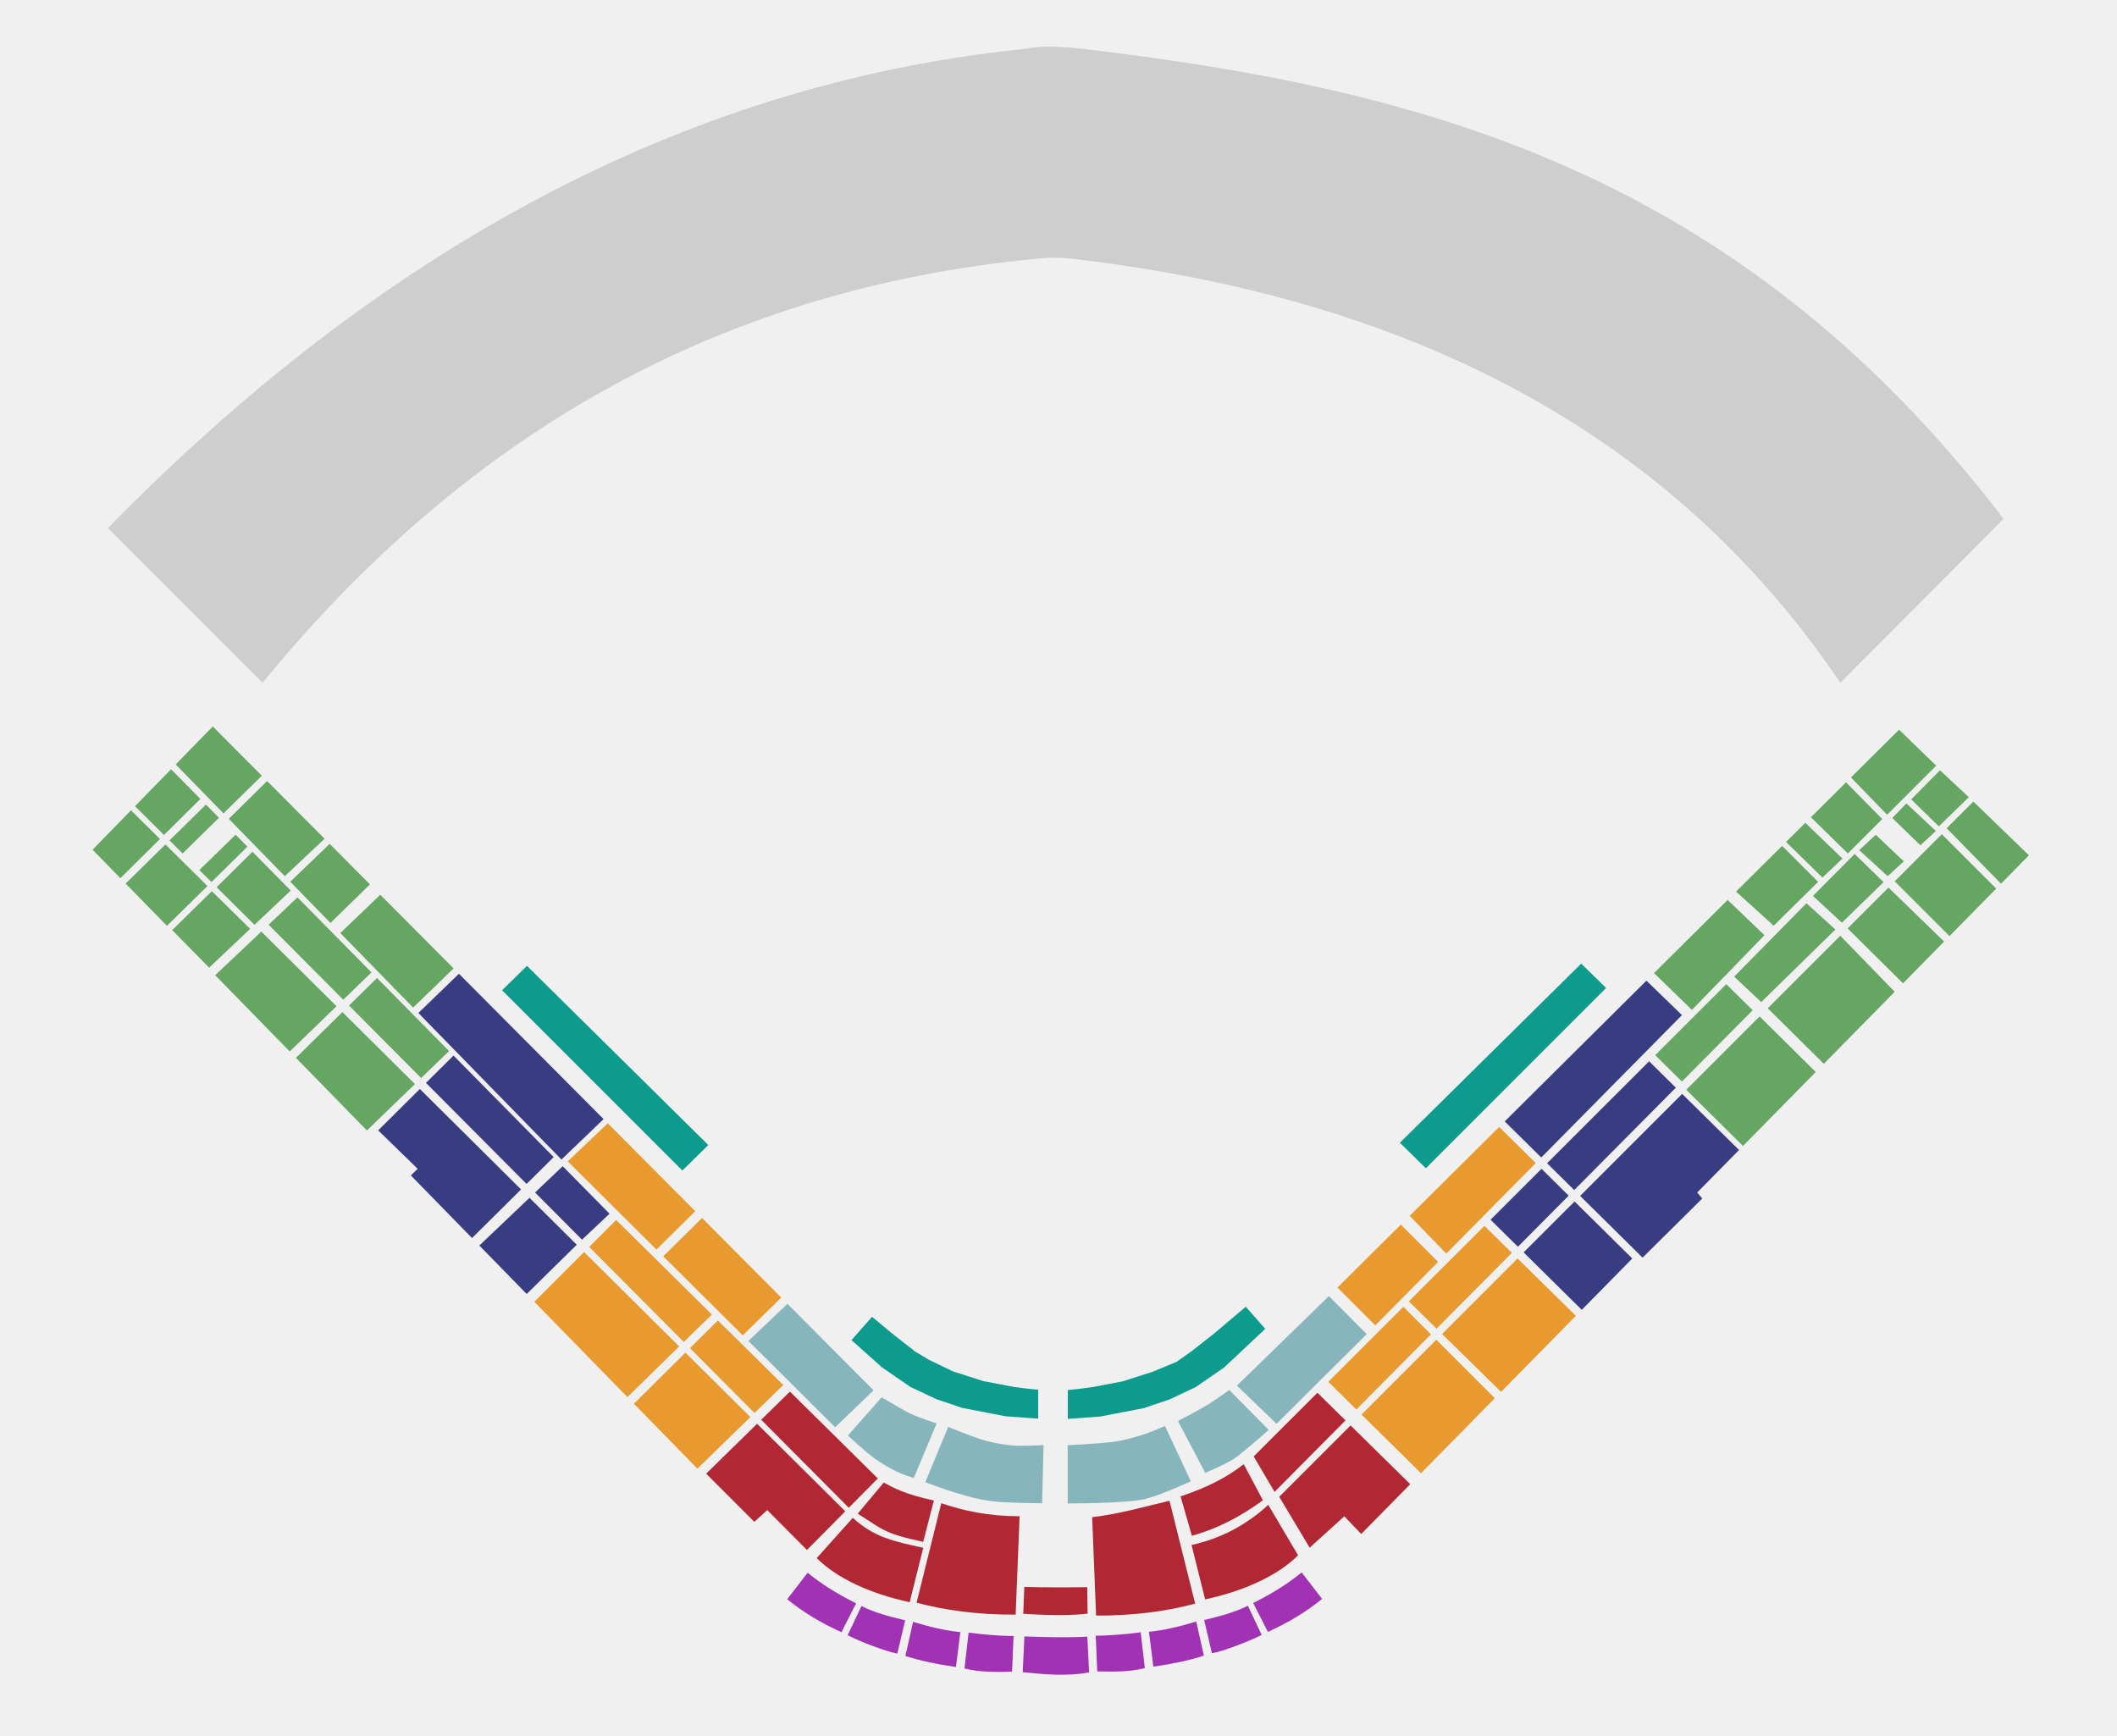
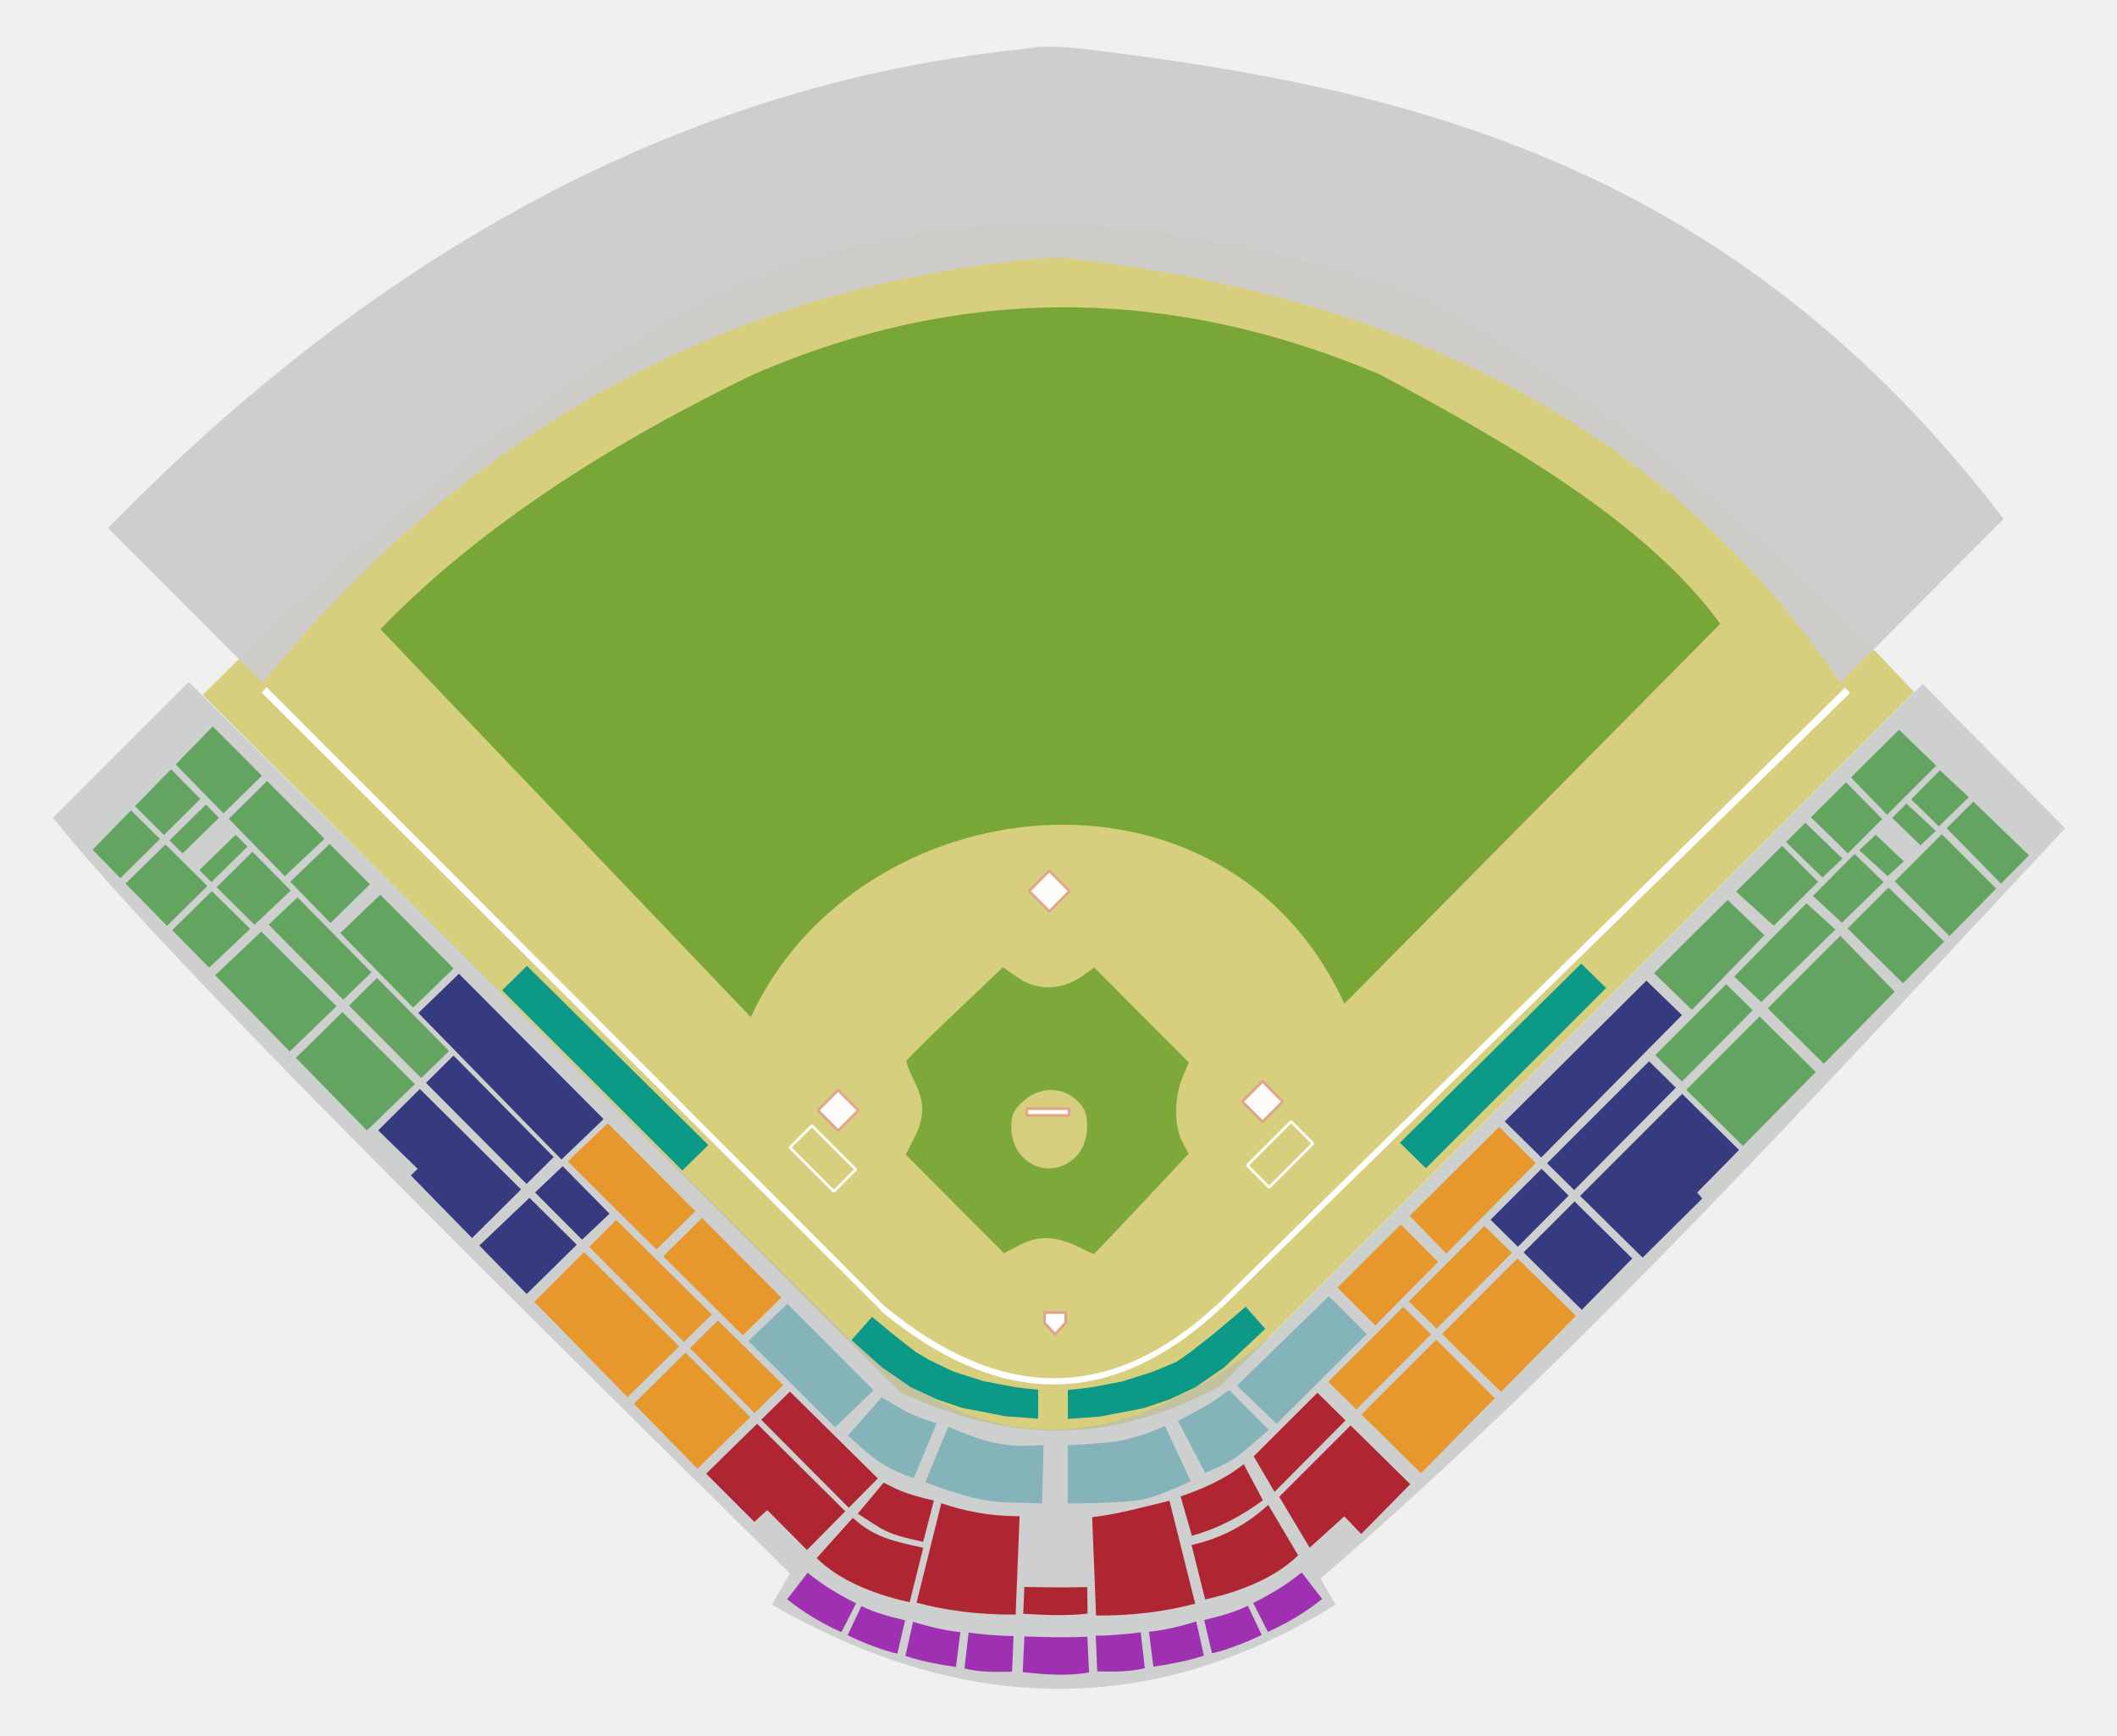
<svg xmlns="http://www.w3.org/2000/svg" width="783.047" height="642" viewBox="0 0 783.047 642" id="svg4171" version="1.1">
  <defs id="defs4173" />
-   <g id="layer2" transform="translate(0,-58)" style="display:inline;opacity:1">
+   <g id="layer9" style="display:none" />
+   <g id="layer13" style="display:inline">
+     <path style="fill:#d7cf7e;fill-opacity:1;fill-rule:evenodd;stroke:none;stroke-width:1px;stroke-linecap:butt;stroke-linejoin:miter;stroke-opacity:1" d="M 451,513 708,256 C 652.473,196.054 591.838,146.324 525,109 441.157,81.644 355.772,67.64 264,109 187.55,151.608 129.014,203.174 75,257 l 258,258 c 50.53,23.326 85.958,14.292 118,-2 z" id="tierra" />
+   </g>
+   <g id="layer12" style="display:inline">
+     <path style="display:inline;fill:#b4b8b5;fill-opacity:0.58;fill-rule:evenodd;stroke:none;stroke-width:1px;stroke-linecap:butt;stroke-linejoin:miter;stroke-opacity:1" d="M 69.823,252.26 313.775,494.797 c 56.135,51.366 106.94,38.769 155.563,0 l 241.831,-241.831 52.679,53.387 C 669.429,407.302 585.868,499.846 488.43,583.893 l 5.571,9.65 c -74,45.739 -143.948,37.03 -208.511,0 l 6.688,-11.584 C 161.069,452.837 55.019,347.157 19.618,302.464 Z" id="estructura_palco" />
+   </g>
+   <g id="layer11" style="display:inline">
+     <path style="display:inline;fill:#78a737;fill-opacity:1;fill-rule:evenodd;stroke:none;stroke-width:1px;stroke-linecap:butt;stroke-linejoin:miter;stroke-opacity:1" d="m 140.706,232.715 c 32.972,-34.049 78.511,-65.584 138.147,-94.3 78.495,-33.984 155.523,-32 231.325,0 52.277,27.702 100.219,56.704 126.117,92.32 L 497.274,371.243 c -44.43,-96.501 -179.747,-81.099 -219.569,4.949 z" id="grama" />
+   </g>
+   <g id="elementos_diamante" style="display:inline">
+     <rect style="display:inline;opacity:0.945;fill:#ffffff;fill-opacity:1;fill-rule:nonzero;stroke:#dfa48c;stroke-width:1;stroke-linecap:butt;stroke-linejoin:bevel;stroke-miterlimit:4;stroke-dasharray:none;stroke-opacity:1" id="segunda_base" width="10.607" height="10.607" x="-512.814" y="-46.686" rx="0" ry="0" transform="matrix(-0.7071068,-0.7071068,-0.7071068,0.7071068,0,0)" />
+     <rect style="display:inline;opacity:0.945;fill:#ffffff;fill-opacity:1;fill-rule:nonzero;stroke:#dfa48c;stroke-width:1;stroke-linecap:butt;stroke-linejoin:bevel;stroke-miterlimit:4;stroke-dasharray:none;stroke-opacity:1" id="tercera_base" width="10.607" height="10.607" x="-514.921" y="65.891" rx="0" ry="0" transform="matrix(-0.7071068,-0.7071068,-0.7071068,0.7071068,0,0)" />
+     <rect style="display:inline;opacity:0.945;fill:#ffffff;fill-opacity:1;fill-rule:nonzero;stroke:#dfa48c;stroke-width:1;stroke-linecap:butt;stroke-linejoin:bevel;stroke-miterlimit:4;stroke-dasharray:none;stroke-opacity:1" id="primera_base" width="10.607" height="10.607" x="-623.62" y="-47.408" rx="0" ry="0" transform="matrix(-0.7071068,-0.7071068,-0.7071068,0.7071068,0,0)" />
+     <path style="display:inline;opacity:0.945;fill:#78a737;fill-opacity:1;fill-rule:nonzero;stroke:none;stroke-width:1;stroke-linecap:butt;stroke-linejoin:bevel;stroke-miterlimit:4;stroke-dasharray:none;stroke-opacity:1" d="m 370.961,357.779 -17.574,16.711 c -9.665,9.191 -17.791,17.192 -18.056,17.781 -0.265,0.589 0.965,3.905 2.732,7.37 4.04,7.919 4.061,13.466 0.079,21.276 l -3.133,6.149 18.188,18.237 18.188,18.235 6.089,-3.174 c 6.707,-3.496 13.418,-3.18 21.851,1.027 2.681,1.338 5.039,2.431 5.24,2.431 0.201,0 8.172,-8.345 17.714,-18.547 l 17.352,-18.549 -2.335,-4.478 c -3.014,-5.78 -2.997,-16.309 0.038,-23.575 l 2.393,-5.726 -17.499,-17.55 -17.499,-17.548 -4.55,3.24 c -7.266,5.174 -16.406,5.441 -23.377,0.681 l -5.841,-3.991 z m 17.691,45.379 c 4.306,-0.037 8.488,1.962 11.506,5.893 3.189,4.153 2.4,13.558 -1.511,18.003 -9.121,10.365 -24.587,3.905 -24.587,-10.27 0,-4.513 1.037,-6.633 4.802,-9.801 3.015,-2.537 6.44,-3.796 9.79,-3.825 z" id="grama_diamante" />
+     <rect style="display:inline;opacity:0.945;fill:#ffffff;fill-opacity:1;fill-rule:nonzero;stroke:#dfa48c;stroke-width:1;stroke-linecap:butt;stroke-linejoin:bevel;stroke-miterlimit:4;stroke-dasharray:none;stroke-opacity:1" id="base_pitcher" width="15.714" height="2.5" x="379.754" y="410.048" />
+     <path style="display:inline;fill:#ffffff;fill-opacity:1;fill-rule:evenodd;stroke:#dfa48c;stroke-width:1px;stroke-linecap:butt;stroke-linejoin:miter;stroke-opacity:1" d="m 386.325,485.476 7.857,0 0,3.75 -3.929,4.286 -3.929,-4.286 z" id="home" />
+   </g>
+   <g id="llineas_cal" style="display:inline">
+     <path style="display:inline;fill:#ffffff;fill-opacity:1;fill-rule:evenodd;stroke:none;stroke-width:1px;stroke-linecap:butt;stroke-linejoin:miter;stroke-opacity:1" d="m 449.878,482.901 1.725,1.107 232.716,-227.714 -1.887,-1.936 -232.555,228.543" id="linea_cal_derecha" />
+     <path style="display:inline;fill:#ffffff;fill-opacity:1;fill-rule:evenodd;stroke:none;stroke-width:1px;stroke-linecap:butt;stroke-linejoin:miter;stroke-opacity:1" d="m 327.71,483.678 -1.699,1.112 -229.222,-228.635 1.858,-1.944 229.062,229.467" id="linea_cal_derecha-2" />
+     <rect style="opacity:0.945;fill:none;fill-opacity:1;fill-rule:nonzero;stroke:#ffffff;stroke-width:1;stroke-linecap:butt;stroke-linejoin:bevel;stroke-miterlimit:4;stroke-dasharray:none;stroke-opacity:1" id="box_izquierdo" width="22.936" height="11.468" x="506.753" y="82.036" transform="matrix(0.7071068,0.7071068,-0.7071068,0.7071068,0,0)" />
+     <rect style="opacity:0.945;fill:none;fill-opacity:1;fill-rule:nonzero;stroke:#ffffff;stroke-width:1;stroke-linecap:butt;stroke-linejoin:bevel;stroke-miterlimit:4;stroke-dasharray:none;stroke-opacity:1" id="box_derecho" width="22.936" height="11.468" x="-44.348" y="-642.484" transform="matrix(-0.7071068,0.7071068,-0.7071068,-0.7071068,0,0)" />
+     <path style="fill:#ffffff;fill-opacity:1;fill-rule:evenodd;stroke:none;stroke-width:1px;stroke-linecap:butt;stroke-linejoin:miter;stroke-opacity:1" d="m 325.799,484.846 1.591,-1.591 c 41.691,34.403 82.524,36.412 122.329,-0.354 l 1.591,1.237 c -42.086,39.082 -83.896,35.114 -125.511,0.707 z" id="path5810" />
+   </g>
+   <g id="zonas" transform="translate(0,-58)" style="display:inline;opacity:1">
    <path style="opacity:0.945;fill:#5da35a;fill-opacity:1;fill-rule:nonzero;stroke:none;stroke-width:0;stroke-linecap:butt;stroke-linejoin:bevel;stroke-miterlimit:4;stroke-dasharray:none;stroke-opacity:1" d="m 720.047,364.348 20.105,20.505 10.322,-10.491 -20.558,-19.879 z" id="zc31" />
    <path style="opacity:0.945;fill:#5da35a;fill-opacity:1;fill-rule:nonzero;stroke:none;stroke-width:0;stroke-linecap:butt;stroke-linejoin:bevel;stroke-miterlimit:4;stroke-dasharray:none;stroke-opacity:1" d="m 700.825,383.979 20.257,20.257 17.284,-17.567 -20.117,-20.113 z" id="zc30" />
    <path style="opacity:0.945;fill:#5da35a;fill-opacity:1;fill-rule:nonzero;stroke:none;stroke-width:0;stroke-linecap:butt;stroke-linejoin:bevel;stroke-miterlimit:4;stroke-dasharray:none;stroke-opacity:1" d="M 683.401,401.402 703.899,421.7 719.097,406.253 698.522,386.282 Z" id="zc29" />
    <path style="opacity:0.945;fill:#5da35a;fill-opacity:1;fill-rule:nonzero;stroke:none;stroke-width:0;stroke-linecap:butt;stroke-linejoin:bevel;stroke-miterlimit:4;stroke-dasharray:none;stroke-opacity:1" d="m 653.86,430.941 20.741,20.537 26.219,-26.649 -20.123,-20.724 z" id="zc28" />
    <path style="opacity:0.945;fill:#5da35a;fill-opacity:1;fill-rule:nonzero;stroke:none;stroke-width:0;stroke-linecap:butt;stroke-linejoin:bevel;stroke-miterlimit:4;stroke-dasharray:none;stroke-opacity:1" d="m 623.718,461.081 20.989,20.781 26.914,-27.355 -20.765,-20.562 z" id="zc27" />
    <path style="opacity:0.945;fill:#5da35a;fill-opacity:1;fill-rule:nonzero;stroke:none;stroke-width:0;stroke-linecap:butt;stroke-linejoin:bevel;stroke-miterlimit:4;stroke-dasharray:none;stroke-opacity:1" d="m 684.638,345.565 13.379,13.776 18.156,-18.147 -13.75,-13.296 z" id="zc20" />
    <path style="opacity:0.945;fill:#5da35a;fill-opacity:1;fill-rule:nonzero;stroke:none;stroke-width:0;stroke-linecap:butt;stroke-linejoin:bevel;stroke-miterlimit:4;stroke-dasharray:none;stroke-opacity:1" d="m 717.57,342.907 -10.649,10.761 10.222,9.979 11.088,-10.794 z" id="zc26" />
    <path style="opacity:0.945;fill:#5da35a;fill-opacity:1;fill-rule:nonzero;stroke:none;stroke-width:0;stroke-linecap:butt;stroke-linejoin:bevel;stroke-miterlimit:4;stroke-dasharray:none;stroke-opacity:1" d="m 699.92,360.543 10.414,10.114 5.708,-5.307 -10.893,-10.179 z" id="zc25" />
    <path style="opacity:0.945;fill:#5da35a;fill-opacity:1;fill-rule:nonzero;stroke:none;stroke-width:0;stroke-linecap:butt;stroke-linejoin:bevel;stroke-miterlimit:4;stroke-dasharray:none;stroke-opacity:1" d="m 698.217,382.073 -10.514,-9.613 6.108,-5.708 10.379,9.835 z" id="zc24" />
    <path style="opacity:0.945;fill:#5da35a;fill-opacity:1;fill-rule:nonzero;stroke:none;stroke-width:0;stroke-linecap:butt;stroke-linejoin:bevel;stroke-miterlimit:4;stroke-dasharray:none;stroke-opacity:1" d="m 669.821,360.284 13.676,13.377 12.717,-12.717 -13.383,-13.584 z" id="zc19" />
    <path style="opacity:0.945;fill:#5da35a;fill-opacity:1;fill-rule:nonzero;stroke:none;stroke-width:0;stroke-linecap:butt;stroke-linejoin:bevel;stroke-miterlimit:4;stroke-dasharray:none;stroke-opacity:1" d="m 660.627,369.417 13.458,13.157 7.41,-7.01 -13.734,-13.234 z" id="zc18" />
    <path style="opacity:0.945;fill:#5da35a;fill-opacity:1;fill-rule:nonzero;stroke:none;stroke-width:0;stroke-linecap:butt;stroke-linejoin:bevel;stroke-miterlimit:4;stroke-dasharray:none;stroke-opacity:1" d="m 681.295,399.296 -10.714,-9.914 15.421,-15.521 10.714,10.414 z" id="zc23" />
    <path style="opacity:0.945;fill:#5da35a;fill-opacity:1;fill-rule:nonzero;stroke:none;stroke-width:0;stroke-linecap:butt;stroke-linejoin:bevel;stroke-miterlimit:4;stroke-dasharray:none;stroke-opacity:1" d="m 642.141,387.78 13.92,12.617 16.422,-16.222 -13.312,-13.312 z" id="zc17" />
    <path style="opacity:0.945;fill:#5da35a;fill-opacity:1;fill-rule:nonzero;stroke:none;stroke-width:0;stroke-linecap:butt;stroke-linejoin:bevel;stroke-miterlimit:4;stroke-dasharray:none;stroke-opacity:1" d="m 651.455,428.637 -10.013,-9.413 26.736,-27.137 10.714,9.713 z" id="zc22" />
    <path style="opacity:0.945;fill:#5da35a;fill-opacity:1;fill-rule:nonzero;stroke:none;stroke-width:0;stroke-linecap:butt;stroke-linejoin:bevel;stroke-miterlimit:4;stroke-dasharray:none;stroke-opacity:1" d="m 652.656,403.903 -13.629,-13.03 -27.228,27.048 14.021,13.62 z" id="zc16" />
    <path style="opacity:0.945;fill:#2c337a;fill-opacity:1;fill-rule:nonzero;stroke:none;stroke-width:0;stroke-linecap:butt;stroke-linejoin:bevel;stroke-miterlimit:4;stroke-dasharray:none;stroke-opacity:1" d="m 584.461,500.335 37.739,-37.736 21.044,20.75 -15.539,15.793 0.054,-0.055 1.886,2.211 -22.079,21.869 z" id="zb10" />
    <path style="opacity:0.945;fill:#2c337a;fill-opacity:1;fill-rule:nonzero;stroke:none;stroke-width:0;stroke-linecap:butt;stroke-linejoin:bevel;stroke-miterlimit:4;stroke-dasharray:none;stroke-opacity:1" d="m 609.975,450.544 9.895,9.757 -37.598,37.87 -10.035,-9.917 z" id="zb8" />
    <path style="opacity:0.945;fill:#2c337a;fill-opacity:1;fill-rule:nonzero;stroke:none;stroke-width:0;stroke-linecap:butt;stroke-linejoin:bevel;stroke-miterlimit:4;stroke-dasharray:none;stroke-opacity:1" d="m 556.576,472.778 13.511,13.352 52.045,-52.666 -13.146,-12.747 z" id="zb6" />
    <path style="opacity:0.945;fill:#2c337a;fill-opacity:1;fill-rule:nonzero;stroke:none;stroke-width:0;stroke-linecap:butt;stroke-linejoin:bevel;stroke-miterlimit:4;stroke-dasharray:none;stroke-opacity:1" d="m 563.564,521.23 21.509,21.242 18.679,-18.985 -21.344,-21.099 z" id="zb9" />
    <path style="opacity:0.945;fill:#2c337a;fill-opacity:1;fill-rule:nonzero;stroke:none;stroke-width:0;stroke-linecap:butt;stroke-linejoin:bevel;stroke-miterlimit:4;stroke-dasharray:none;stroke-opacity:1" d="m 551.33,509.147 10.122,9.996 18.776,-18.912 -10.041,-9.926 z" id="zb7" />
-     <path style="fill:#e99523;fill-opacity:1;fill-rule:evenodd;stroke:none;stroke-width:1px;stroke-linecap:butt;stroke-linejoin:miter;stroke-opacity:1;opacity:0.945" d="m 521.415,507.705 13.544,13.971 33.09,-33.485 -13.528,-13.373 z" id="za8" />
-     <path style="fill:#e99523;fill-opacity:1;fill-rule:evenodd;stroke:none;stroke-width:1px;stroke-linecap:butt;stroke-linejoin:miter;stroke-opacity:1;opacity:0.945" d="m 549.059,511.416 10.152,9.983 -27.83,28.032 -10.277,-10.08 z" id="za10" />
-     <path style="fill:#e99523;fill-opacity:1;fill-rule:evenodd;stroke:none;stroke-width:1px;stroke-linecap:butt;stroke-linejoin:miter;stroke-opacity:1;opacity:0.945" d="m 531.935,524.736 -23.228,23.506 -14.002,-14.003 23.444,-23.288 z" id="za7" />
-     <path style="fill:#e99523;fill-opacity:1;fill-rule:evenodd;stroke:none;stroke-width:1px;stroke-linecap:butt;stroke-linejoin:miter;stroke-opacity:1;opacity:0.945" d="m 533.39,551.402 21.831,21.411 27.672,-28.125 -21.572,-21.214 z" id="za12" />
-     <path style="fill:#e99523;fill-opacity:1;fill-rule:evenodd;stroke:none;stroke-width:1px;stroke-linecap:butt;stroke-linejoin:miter;stroke-opacity:1;opacity:0.945" d="m 491.331,569.103 10.367,10.226 27.586,-27.786 -10.186,-10.187 z" id="za9" />
+     <path style="opacity:0.945;fill:#e99523;fill-opacity:1;fill-rule:evenodd;stroke:none;stroke-width:1px;stroke-linecap:butt;stroke-linejoin:miter;stroke-opacity:1" d="m 521.415,507.705 13.544,13.971 33.09,-33.485 -13.528,-13.373 z" id="za8" />
+     <path style="opacity:0.945;fill:#e99523;fill-opacity:1;fill-rule:evenodd;stroke:none;stroke-width:1px;stroke-linecap:butt;stroke-linejoin:miter;stroke-opacity:1" d="m 549.059,511.416 10.152,9.983 -27.83,28.032 -10.277,-10.08 z" id="za10" />
+     <path style="opacity:0.945;fill:#e99523;fill-opacity:1;fill-rule:evenodd;stroke:none;stroke-width:1px;stroke-linecap:butt;stroke-linejoin:miter;stroke-opacity:1" d="m 531.935,524.736 -23.228,23.506 -14.002,-14.003 23.444,-23.288 z" id="za7" />
+     <path style="opacity:0.945;fill:#e99523;fill-opacity:1;fill-rule:evenodd;stroke:none;stroke-width:1px;stroke-linecap:butt;stroke-linejoin:miter;stroke-opacity:1" d="m 533.39,551.402 21.831,21.411 27.672,-28.125 -21.572,-21.214 z" id="za12" />
+     <path style="opacity:0.945;fill:#e99523;fill-opacity:1;fill-rule:evenodd;stroke:none;stroke-width:1px;stroke-linecap:butt;stroke-linejoin:miter;stroke-opacity:1" d="m 491.331,569.103 10.367,10.226 27.586,-27.786 -10.186,-10.187 z" id="za9" />
    <path style="opacity:0.945;fill:#81b2b9;fill-opacity:1;fill-rule:nonzero;stroke:none;stroke-width:0;stroke-linecap:butt;stroke-linejoin:bevel;stroke-miterlimit:4;stroke-dasharray:none;stroke-opacity:1" d="m 472.172,584.628 33.368,-33.181 -14.01,-14.055 -34.016,33.115 z" id="ci6" />
-     <path style="fill:#e99523;fill-opacity:1;fill-rule:evenodd;stroke:none;stroke-width:1px;stroke-linecap:butt;stroke-linejoin:miter;stroke-opacity:1;opacity:0.945" d="m 531.266,553.525 21.639,21.641 -27.299,27.746 -22.014,-21.715 z" id="za11" />
+     <path style="opacity:0.945;fill:#e99523;fill-opacity:1;fill-rule:evenodd;stroke:none;stroke-width:1px;stroke-linecap:butt;stroke-linejoin:miter;stroke-opacity:1" d="m 531.266,553.525 21.639,21.641 -27.299,27.746 -22.014,-21.715 z" id="za11" />
    <path style="opacity:0.945;fill:#5da35a;fill-opacity:1;fill-rule:nonzero;stroke:none;stroke-width:0;stroke-linecap:butt;stroke-linejoin:bevel;stroke-miterlimit:4;stroke-dasharray:none;stroke-opacity:1" d="m 612.241,448.279 9.877,9.757 26.185,-26.374 -9.783,-9.642 z" id="zc21" />
    <path style="opacity:0.945;fill:#009688;fill-opacity:1;fill-rule:nonzero;stroke:none;stroke-width:0;stroke-linecap:butt;stroke-linejoin:bevel;stroke-miterlimit:4;stroke-dasharray:none;stroke-opacity:1" d="m 594.078,423.429 -66.683,66.682 -9.594,-9.435 67.065,-66.259 z" id="t4" />
    <path style="opacity:0.945;fill:#ad1d29;fill-opacity:1;fill-rule:nonzero;stroke:none;stroke-width:0;stroke-linecap:butt;stroke-linejoin:bevel;stroke-miterlimit:4;stroke-dasharray:none;stroke-opacity:1" d="m 487.294,573.138 10.391,10.234 -26.247,26.437 -7.713,-13.119 z" id="s10" />
    <path style="opacity:0.945;fill:#ad1d29;fill-opacity:1;fill-rule:nonzero;stroke:none;stroke-width:0;stroke-linecap:butt;stroke-linejoin:bevel;stroke-miterlimit:4;stroke-dasharray:none;stroke-opacity:1" d="m 521.629,606.955 -18.139,18.436 -6.252,-6.551 -12.816,11.613 -11.255,-18.832 26.398,-26.396 z" id="s11" />
    <path style="opacity:0.945;fill:#5da35a;fill-opacity:1;fill-rule:nonzero;stroke:none;stroke-width:0;stroke-linecap:butt;stroke-linejoin:bevel;stroke-miterlimit:4;stroke-dasharray:none;stroke-opacity:1" d="m 64.989,340.749 17.672,18.098 14.197,-13.917 -18.159,-18.243 z" id="zc1" />
    <path style="opacity:0.945;fill:#5da35a;fill-opacity:1;fill-rule:nonzero;stroke:none;stroke-width:0;stroke-linecap:butt;stroke-linejoin:bevel;stroke-miterlimit:4;stroke-dasharray:none;stroke-opacity:1" d="m 62.693,368.853 4.85,4.814 13.45,-13.185 -4.824,-4.89 z" id="zc6" />
-     <path style="fill:#5da35a;fill-opacity:1;fill-rule:evenodd;stroke:none;stroke-width:1px;stroke-linecap:butt;stroke-linejoin:miter;stroke-opacity:1;opacity:0.945" d="m 49.936,356.189 10.726,10.648 13.448,-13.33 -10.843,-10.991 z" id="zc5" />
+     <path style="opacity:0.945;fill:#5da35a;fill-opacity:1;fill-rule:evenodd;stroke:none;stroke-width:1px;stroke-linecap:butt;stroke-linejoin:miter;stroke-opacity:1" d="m 49.936,356.189 10.726,10.648 13.448,-13.33 -10.843,-10.991 z" id="zc5" />
    <path style="opacity:0.945;fill:#5da35a;fill-opacity:1;fill-rule:nonzero;stroke:none;stroke-width:0;stroke-linecap:butt;stroke-linejoin:bevel;stroke-miterlimit:4;stroke-dasharray:none;stroke-opacity:1" d="m 98.8,346.881 21.258,21.356 -14.723,13.83 -20.71,-21.209 z" id="zc2" />
    <path style="opacity:0.945;fill:#5da35a;fill-opacity:1;fill-rule:nonzero;stroke:none;stroke-width:0;stroke-linecap:butt;stroke-linejoin:bevel;stroke-miterlimit:4;stroke-dasharray:none;stroke-opacity:1" d="m 48.452,357.71 10.712,10.612 -14.629,14.501 -10.295,-10.535 z" id="zc11" />
    <path style="opacity:0.945;fill:#5da35a;fill-opacity:1;fill-rule:nonzero;stroke:none;stroke-width:0;stroke-linecap:butt;stroke-linejoin:bevel;stroke-miterlimit:4;stroke-dasharray:none;stroke-opacity:1" d="m 46.478,384.81 15.283,15.639 14.963,-14.732 -15.532,-15.387 z" id="zc12" />
    <path style="opacity:0.945;fill:#5da35a;fill-opacity:1;fill-rule:nonzero;stroke:none;stroke-width:0;stroke-linecap:butt;stroke-linejoin:bevel;stroke-miterlimit:4;stroke-dasharray:none;stroke-opacity:1" d="m 80.128,386.16 13.257,-13.116 14.154,14.346 -13.411,12.667 z" id="zc8" />
    <path style="opacity:0.945;fill:#5da35a;fill-opacity:1;fill-rule:nonzero;stroke:none;stroke-width:0;stroke-linecap:butt;stroke-linejoin:bevel;stroke-miterlimit:4;stroke-dasharray:none;stroke-opacity:1" d="m 91.518,371.151 -13.309,13.104 -4.477,-4.444 13.429,-13.076 z" id="zc7" />
    <path style="opacity:0.945;fill:#5da35a;fill-opacity:1;fill-rule:nonzero;stroke:none;stroke-width:0;stroke-linecap:butt;stroke-linejoin:bevel;stroke-miterlimit:4;stroke-dasharray:none;stroke-opacity:1" d="m 78.36,387.624 -14.671,14.403 13.677,13.889 15.164,-14.362 z" id="zc13" />
    <path style="opacity:0.945;fill:#5da35a;fill-opacity:1;fill-rule:nonzero;stroke:none;stroke-width:0;stroke-linecap:butt;stroke-linejoin:bevel;stroke-miterlimit:4;stroke-dasharray:none;stroke-opacity:1" d="m 122.247,399.387 14.595,-14.289 -14.906,-14.975 -14.58,14.013 z" id="zc3" />
    <path style="opacity:0.945;fill:#5da35a;fill-opacity:1;fill-rule:nonzero;stroke:none;stroke-width:0;stroke-linecap:butt;stroke-linejoin:bevel;stroke-miterlimit:4;stroke-dasharray:none;stroke-opacity:1" d="m 125.881,403.11 14.775,-14.179 27.127,27.253 -14.975,14.502 z" id="zc4" />
    <path style="opacity:0.945;fill:#5da35a;fill-opacity:1;fill-rule:nonzero;stroke:none;stroke-width:0;stroke-linecap:butt;stroke-linejoin:bevel;stroke-miterlimit:4;stroke-dasharray:none;stroke-opacity:1" d="M 99.349,400.022 126.964,427.772 137.411,417.669 110.031,389.917 Z" id="zc9" />
    <path style="opacity:0.945;fill:#5da35a;fill-opacity:1;fill-rule:nonzero;stroke:none;stroke-width:0;stroke-linecap:butt;stroke-linejoin:bevel;stroke-miterlimit:4;stroke-dasharray:none;stroke-opacity:1" d="M 79.599,418.704 107.168,446.917 124.473,430.181 96.657,402.568 Z" id="zc14" />
    <path style="opacity:0.945;fill:#5da35a;fill-opacity:1;fill-rule:nonzero;stroke:none;stroke-width:0;stroke-linecap:butt;stroke-linejoin:bevel;stroke-miterlimit:4;stroke-dasharray:none;stroke-opacity:1" d="m 129.103,429.923 26.678,26.809 10.322,-9.979 -26.654,-27.018 z" id="zc10" />
    <path style="opacity:0.945;fill:#5da35a;fill-opacity:1;fill-rule:nonzero;stroke:none;stroke-width:0;stroke-linecap:butt;stroke-linejoin:bevel;stroke-miterlimit:4;stroke-dasharray:none;stroke-opacity:1" d="m 109.462,449.265 26.253,26.866 17.755,-17.165 -26.822,-26.626 z" id="zc15" />
    <path style="opacity:0.945;fill:#2c337a;fill-opacity:1;fill-rule:nonzero;stroke:none;stroke-width:0;stroke-linecap:butt;stroke-linejoin:bevel;stroke-miterlimit:4;stroke-dasharray:none;stroke-opacity:1" d="m 155.299,460.782 37.433,37.159 -18.133,17.981 -22.638,-23.167 2.528,-2.434 -14.607,-14.228 z" id="zb3" />
    <path style="opacity:0.945;fill:#2c337a;fill-opacity:1;fill-rule:nonzero;stroke:none;stroke-width:0;stroke-linecap:butt;stroke-linejoin:bevel;stroke-miterlimit:4;stroke-dasharray:none;stroke-opacity:1" d="m 167.748,448.42 37.051,37.556 -10.025,9.941 -37.205,-37.388 z" id="zb2" />
    <path style="opacity:0.945;fill:#2c337a;fill-opacity:1;fill-rule:nonzero;stroke:none;stroke-width:0;stroke-linecap:butt;stroke-linejoin:bevel;stroke-miterlimit:4;stroke-dasharray:none;stroke-opacity:1" d="m 169.754,418.164 53.505,53.753 -15.581,14.962 -52.926,-54.202 z" id="zb1" />
    <path style="opacity:0.945;fill:#2c337a;fill-opacity:1;fill-rule:nonzero;stroke:none;stroke-width:0;stroke-linecap:butt;stroke-linejoin:bevel;stroke-miterlimit:4;stroke-dasharray:none;stroke-opacity:1" d="m 197.911,499.069 17.374,17.459 10.174,-9.611 -17.333,-17.569 z" id="zb4" />
-     <path style="fill:#2c337a;fill-opacity:1;fill-rule:evenodd;stroke:none;stroke-width:1px;stroke-linecap:butt;stroke-linejoin:miter;stroke-opacity:1;opacity:0.945" d="m 213.337,518.396 -18.521,18.215 -17.517,-17.926 18.548,-17.651 z" id="zb5" />
-     <path style="fill:#e99523;fill-opacity:1;fill-rule:evenodd;stroke:none;stroke-width:1px;stroke-linecap:butt;stroke-linejoin:miter;stroke-opacity:1;opacity:0.945" d="m 217.939,519.196 34.988,35.16 10.382,-10.156 -35.404,-34.97 z" id="za3" />
+     <path style="opacity:0.945;fill:#2c337a;fill-opacity:1;fill-rule:evenodd;stroke:none;stroke-width:1px;stroke-linecap:butt;stroke-linejoin:miter;stroke-opacity:1" d="m 213.337,518.396 -18.521,18.215 -17.517,-17.926 18.548,-17.651 z" id="zb5" />
+     <path style="opacity:0.945;fill:#e99523;fill-opacity:1;fill-rule:evenodd;stroke:none;stroke-width:1px;stroke-linecap:butt;stroke-linejoin:miter;stroke-opacity:1" d="m 217.939,519.196 34.988,35.16 10.382,-10.156 -35.404,-34.97 z" id="za3" />
    <path style="opacity:0.945;fill:#e99523;fill-opacity:1;fill-rule:nonzero;stroke:none;stroke-width:0;stroke-linecap:butt;stroke-linejoin:bevel;stroke-miterlimit:4;stroke-dasharray:none;stroke-opacity:1" d="m 197.636,539.497 34.445,35.249 19.151,-18.733 -35.184,-34.927 z" id="za5" />
-     <path style="fill:#e99523;fill-opacity:1;fill-rule:evenodd;stroke:none;stroke-width:1px;stroke-linecap:butt;stroke-linejoin:miter;stroke-opacity:1;opacity:0.945" d="m 279.085,580.642 10.632,-10.358 -24.178,-23.882 -10.333,10.243 z" id="za4" />
+     <path style="opacity:0.945;fill:#e99523;fill-opacity:1;fill-rule:evenodd;stroke:none;stroke-width:1px;stroke-linecap:butt;stroke-linejoin:miter;stroke-opacity:1" d="m 279.085,580.642 10.632,-10.358 -24.178,-23.882 -10.333,10.243 z" id="za4" />
    <path style="opacity:0.945;fill:#e99523;fill-opacity:1;fill-rule:nonzero;stroke:none;stroke-width:0;stroke-linecap:butt;stroke-linejoin:bevel;stroke-miterlimit:4;stroke-dasharray:none;stroke-opacity:1" d="m 257.957,601.226 -23.483,-24.031 19.061,-18.895 24.013,23.838 z" id="za6" />
-     <path style="fill:#e99523;fill-opacity:1;fill-rule:evenodd;stroke:none;stroke-width:1px;stroke-linecap:butt;stroke-linejoin:miter;stroke-opacity:1;opacity:0.945" d="m 288.982,537.945 -14.243,13.973 -29.428,-29.254 14.363,-14.163 z" id="za2" />
-     <path style="fill:#e99523;fill-opacity:1;fill-rule:evenodd;stroke:none;stroke-width:1px;stroke-linecap:butt;stroke-linejoin:miter;stroke-opacity:1;opacity:0.945" d="m 210.002,487.563 32.8,32.607 14.376,-14.177 -32.37,-32.52 z" id="za1" />
-     <path style="fill:#81b2b9;fill-opacity:1;fill-rule:evenodd;stroke:none;stroke-width:1px;stroke-linecap:butt;stroke-linejoin:miter;stroke-opacity:1;opacity:0.945" d="m 291.267,540.241 -14.45,13.743 32.099,31.91 14.211,-13.645 z" id="ci1" />
+     <path style="opacity:0.945;fill:#e99523;fill-opacity:1;fill-rule:evenodd;stroke:none;stroke-width:1px;stroke-linecap:butt;stroke-linejoin:miter;stroke-opacity:1" d="m 288.982,537.945 -14.243,13.973 -29.428,-29.254 14.363,-14.163 z" id="za2" />
+     <path style="opacity:0.945;fill:#e99523;fill-opacity:1;fill-rule:evenodd;stroke:none;stroke-width:1px;stroke-linecap:butt;stroke-linejoin:miter;stroke-opacity:1" d="m 210.002,487.563 32.8,32.607 14.376,-14.177 -32.37,-32.52 z" id="za1" />
+     <path style="opacity:0.945;fill:#81b2b9;fill-opacity:1;fill-rule:evenodd;stroke:none;stroke-width:1px;stroke-linecap:butt;stroke-linejoin:miter;stroke-opacity:1" d="m 291.267,540.241 -14.45,13.743 32.099,31.91 14.211,-13.645 z" id="ci1" />
    <path style="opacity:0.945;fill:#ad1d29;fill-opacity:1;fill-rule:nonzero;stroke:none;stroke-width:0;stroke-linecap:butt;stroke-linejoin:bevel;stroke-miterlimit:4;stroke-dasharray:none;stroke-opacity:1" d="m 281.554,583.124 32.399,32.559 10.743,-10.847 -32.518,-32.12 z" id="s1" />
    <path style="opacity:0.945;fill:#ad1d29;fill-opacity:1;fill-rule:nonzero;stroke:none;stroke-width:0;stroke-linecap:butt;stroke-linejoin:bevel;stroke-miterlimit:4;stroke-dasharray:none;stroke-opacity:1" d="m 261.193,603.071 17.821,17.824 4.781,-4.358 14.689,14.764 14.174,-14.31 -32.62,-32.381 z" id="s3" />
    <path style="opacity:0.945;fill:#009688;fill-opacity:1;fill-rule:nonzero;stroke:none;stroke-width:0;stroke-linecap:butt;stroke-linejoin:bevel;stroke-miterlimit:4;stroke-dasharray:none;stroke-opacity:1" d="m 185.711,424.268 66.683,66.682 9.594,-9.435 -67.065,-66.259 z" id="t1" />
    <path style="opacity:0.945;fill:#ad1d29;fill-opacity:1;fill-rule:nonzero;stroke:none;stroke-width:0;stroke-linecap:butt;stroke-linejoin:bevel;stroke-miterlimit:4;stroke-dasharray:none;stroke-opacity:1" d="m 445.762,649.571 c 14.762,-3.188 26.974,-8.916 34.389,-16.314 l -11.037,-18.649 c -7.865,7.181 -17.153,12.37 -28.383,14.84 z" id="s9" />
    <path style="opacity:0.945;fill:#ad1d29;fill-opacity:1;fill-rule:nonzero;stroke:none;stroke-width:0;stroke-linecap:butt;stroke-linejoin:bevel;stroke-miterlimit:4;stroke-dasharray:none;stroke-opacity:1" d="m 436.677,611.475 4.181,14.567 c 10.264,-2.873 18.696,-7.577 26.274,-13.135 l -7.089,-13.345 c -6.053,4.773 -13.481,8.608 -23.367,11.913 z" id="s8" />
-     <path style="fill:#009688;fill-opacity:1;fill-rule:evenodd;stroke:none;stroke-width:1px;stroke-linecap:butt;stroke-linejoin:miter;stroke-opacity:1;opacity:0.945" d="m 322.561,545.058 -7.62,8.614 11.302,10.08 10.479,7.222 9.676,4.56 9.583,3.229 11.046,2.124 4.894,0.949 12.076,0.892 0,-10.695 -4.791,-0.493 -4.114,-0.545 -11.321,-2.146 -11.188,-3.57 -9.063,-4.361 -4.956,-2.974 -8.497,-6.656 z" id="t2" />
+     <path style="opacity:0.945;fill:#009688;fill-opacity:1;fill-rule:evenodd;stroke:none;stroke-width:1px;stroke-linecap:butt;stroke-linejoin:miter;stroke-opacity:1" d="m 322.561,545.058 -7.62,8.614 11.302,10.08 10.479,7.222 9.676,4.56 9.583,3.229 11.046,2.124 4.894,0.949 12.076,0.892 0,-10.695 -4.791,-0.493 -4.114,-0.545 -11.321,-2.146 -11.188,-3.57 -9.063,-4.361 -4.956,-2.974 -8.497,-6.656 z" id="t2" />
    <path style="opacity:0.945;fill:#009688;fill-opacity:1;fill-rule:nonzero;stroke:none;stroke-width:0;stroke-linecap:butt;stroke-linejoin:bevel;stroke-miterlimit:4;stroke-dasharray:none;stroke-opacity:1" d="m 460.802,541.322 7.195,8.189 -15.267,14.328 -10.479,7.222 -9.676,4.56 -9.583,3.229 -11.046,2.124 -4.894,0.949 -12.076,0.892 0,-10.695 4.791,-0.493 4.114,-0.545 11.321,-2.146 11.188,-3.57 8.78,-3.653 5.24,-3.682 8.497,-6.656 z" id="t3" />
    <path style="opacity:0.945;fill:#81b2b9;fill-opacity:1;fill-rule:nonzero;stroke:none;stroke-width:0;stroke-linecap:butt;stroke-linejoin:bevel;stroke-miterlimit:4;stroke-dasharray:none;stroke-opacity:1" d="m 313.639,588.959 c 0,0 6.342,5.98 9.876,8.509 2.658,1.902 5.502,3.561 8.453,4.966 1.939,0.923 6.034,2.253 6.034,2.253 l 8.454,-20.216 c 0,0 -7.855,-2.466 -11.292,-4.4 -3.048,-1.715 -9.056,-5.237 -9.056,-5.237 z" id="ci2" />
    <path style="opacity:0.945;fill:#81b2b9;fill-opacity:1;fill-rule:nonzero;stroke:none;stroke-width:0;stroke-linecap:butt;stroke-linejoin:bevel;stroke-miterlimit:4;stroke-dasharray:none;stroke-opacity:1" d="m 350.73,585.756 c 0,0 8.94,3.769 13.606,5.044 3.331,0.911 6.754,1.554 10.196,1.841 3.811,0.318 11.471,-0.142 11.471,-0.142 l -0.536,21.532 c 0,0 -9.572,-0.157 -14.617,-0.431 -2.791,-0.152 -5.577,-0.516 -8.318,-1.065 -3.756,-0.752 -7.428,-1.893 -11.083,-3.042 -3.1,-0.975 -9.188,-3.263 -9.188,-3.263 z" id="ci3" />
    <path style="opacity:0.945;fill:#81b2b9;fill-opacity:1;fill-rule:nonzero;stroke:none;stroke-width:0;stroke-linecap:butt;stroke-linejoin:bevel;stroke-miterlimit:4;stroke-dasharray:none;stroke-opacity:1" d="m 394.924,592.543 c 0,0 11.388,-0.531 17.01,-1.283 3.988,-0.533 7.889,-1.661 11.716,-2.904 2.478,-0.805 7.244,-2.937 7.244,-2.937 l 9.585,20.458 c 0,0 -10.892,5.079 -16.693,6.488 -4.056,0.986 -8.287,1.053 -12.452,1.325 -5.46,0.357 -16.409,0.401 -16.409,0.401 z" id="ci4" />
    <path style="opacity:0.945;fill:#81b2b9;fill-opacity:1;fill-rule:nonzero;stroke:none;stroke-width:0;stroke-linecap:butt;stroke-linejoin:bevel;stroke-miterlimit:4;stroke-dasharray:none;stroke-opacity:1" d="m 454.684,572.107 14.597,14.776 c 0,0 -5.912,5.213 -8.983,7.682 -1.467,1.18 -2.899,2.425 -4.506,3.405 -3.158,1.925 -10,4.807 -10,4.807 l -10.089,-19.198 c 0,0 7.695,-3.969 11.377,-6.237 2.619,-1.614 7.603,-5.234 7.603,-5.234 z" id="ci5" />
    <path style="opacity:0.945;fill:#ad1d29;fill-opacity:1;fill-rule:nonzero;stroke:none;stroke-width:0;stroke-linecap:butt;stroke-linejoin:bevel;stroke-miterlimit:4;stroke-dasharray:none;stroke-opacity:1" d="m 403.971,619.163 c 10.156,-1.193 19.4,-3.928 28.608,-6.069 l 9.495,38.048 c -10.477,2.773 -22.368,4.486 -36.649,4.406 z" id="s7" />
    <path style="opacity:0.945;fill:#ad1d29;fill-opacity:1;fill-rule:nonzero;stroke:none;stroke-width:0;stroke-linecap:butt;stroke-linejoin:bevel;stroke-miterlimit:4;stroke-dasharray:none;stroke-opacity:1" d="m 378.484,654.906 c 8.897,0.535 16.926,0.744 23.804,-0.068 l -0.142,-9.806 c -7.264,0.139 -14.994,0.123 -23.268,-0.074 z" id="s6" />
-     <path style="fill:#cccccc;fill-rule:evenodd;stroke:none;stroke-width:1px;stroke-linecap:butt;stroke-linejoin:miter;stroke-opacity:1;opacity:0.945" d="M 97.116,310.542 C 168.745,223.166 260.668,165.103 384.798,153.564 c 1.904,-0.177 3.721,-0.262 5.584,-0.246 2.039,0.018 4.227,0.158 6.104,0.375 125.484,14.516 221.869,64.528 284.23,156.849 l 60.386,-60.612 C 641.077,118.875 521.182,90.508 400.877,76.1 397.43,75.687 390.819,75.129 385.782,75.281 c -3.073,0.093 -4.398,0.544 -9.163,1.054 C 252.372,89.615 140.402,150.637 39.905,253.33 Z" id="grada" />
-     <path style="display:inline;fill:#ad1d29;fill-opacity:1;fill-rule:evenodd;stroke:none;stroke-width:1px;stroke-linecap:butt;stroke-linejoin:miter;stroke-opacity:1;opacity:0.945" d="m 377.131,618.819 c -11.613,-0.027 -20.624,-1.985 -28.965,-4.819 l -9.138,36.798 c 10.477,2.773 22.368,4.486 36.649,4.406 z" id="s5" />
+     <path style="opacity:0.945;fill:#cccccc;fill-rule:evenodd;stroke:none;stroke-width:1px;stroke-linecap:butt;stroke-linejoin:miter;stroke-opacity:1" d="M 97.116,310.542 C 168.745,223.166 260.668,165.103 384.798,153.564 c 1.904,-0.177 3.721,-0.262 5.584,-0.246 2.039,0.018 4.227,0.158 6.104,0.375 125.484,14.516 221.869,64.528 284.23,156.849 l 60.386,-60.612 C 641.077,118.875 521.182,90.508 400.877,76.1 397.43,75.687 390.819,75.129 385.782,75.281 c -3.073,0.093 -4.398,0.544 -9.163,1.054 C 252.372,89.615 140.402,150.637 39.905,253.33 Z" id="grada" />
+     <path style="display:inline;opacity:0.945;fill:#ad1d29;fill-opacity:1;fill-rule:evenodd;stroke:none;stroke-width:1px;stroke-linecap:butt;stroke-linejoin:miter;stroke-opacity:1" d="m 377.131,618.819 c -11.613,-0.027 -20.624,-1.985 -28.965,-4.819 l -9.138,36.798 c 10.477,2.773 22.368,4.486 36.649,4.406 z" id="s5" />
    <path style="opacity:0.945;fill:#ad1d29;fill-opacity:1;fill-rule:nonzero;stroke:none;stroke-width:0;stroke-linecap:butt;stroke-linejoin:bevel;stroke-miterlimit:4;stroke-dasharray:none;stroke-opacity:1" d="m 336.474,650.614 c -14.762,-3.188 -26.974,-8.916 -34.389,-16.314 l 13.358,-14.899 c 7.865,7.181 14.831,8.62 26.062,11.09 z" id="s4" />
    <path style="opacity:0.945;fill:#ad1d29;fill-opacity:1;fill-rule:nonzero;stroke:none;stroke-width:0;stroke-linecap:butt;stroke-linejoin:bevel;stroke-miterlimit:4;stroke-dasharray:none;stroke-opacity:1" d="m 341.474,628.292 c -14.762,-3.188 -14.652,-4.452 -24.211,-10.421 l 9.608,-11.506 c 3.464,1.863 8.066,4.413 18.562,6.625 z" id="s2" />
-     <path style="fill:#9c27b0;fill-opacity:1;fill-rule:evenodd;stroke:none;stroke-width:1px;stroke-linecap:butt;stroke-linejoin:miter;stroke-opacity:1;opacity:0.945" d="m 298.734,639.709 c 5.249,4.275 10.719,7.697 17.93,11.318 l -5.427,10.674 c -7.716,-3.462 -14.364,-7.546 -20.06,-12.186 z" id="p1" />
+     <path style="opacity:0.945;fill:#9c27b0;fill-opacity:1;fill-rule:evenodd;stroke:none;stroke-width:1px;stroke-linecap:butt;stroke-linejoin:miter;stroke-opacity:1" d="m 298.734,639.709 c 5.249,4.275 10.719,7.697 17.93,11.318 l -5.427,10.674 c -7.716,-3.462 -14.364,-7.546 -20.06,-12.186 z" id="p1" />
    <path style="opacity:0.945;fill:#9c27b0;fill-opacity:1;fill-rule:nonzero;stroke:none;stroke-width:0;stroke-linecap:butt;stroke-linejoin:bevel;stroke-miterlimit:4;stroke-dasharray:none;stroke-opacity:1" d="m 334.802,657.317 c -5.946,-1.429 -11.231,-2.839 -16.175,-5.265 l -5.1,10.762 c 5.137,2.652 14.629,6.152 18.388,6.801 z" id="p2" />
    <path style="opacity:0.945;fill:#9c27b0;fill-opacity:1;fill-rule:nonzero;stroke:none;stroke-width:0;stroke-linecap:butt;stroke-linejoin:bevel;stroke-miterlimit:4;stroke-dasharray:none;stroke-opacity:1" d="m 337.734,657.867 c 5.757,1.766 11.56,3.206 17.484,3.799 l -1.623,12.911 c -6.826,-0.993 -13.213,-2.259 -18.695,-4.091 z" id="p3" />
    <path style="opacity:0.945;fill:#9c27b0;fill-opacity:1;fill-rule:nonzero;stroke:none;stroke-width:0;stroke-linecap:butt;stroke-linejoin:bevel;stroke-miterlimit:4;stroke-dasharray:none;stroke-opacity:1" d="m 358.268,661.858 c 4.596,0.627 11.925,1.294 16.64,1.239 l -0.562,13.221 c -5.847,0.132 -11.789,0.253 -17.594,-1.192 z" id="p4" />
    <path style="opacity:0.945;fill:#9c27b0;fill-opacity:1;fill-rule:nonzero;stroke:none;stroke-width:0;stroke-linecap:butt;stroke-linejoin:bevel;stroke-miterlimit:4;stroke-dasharray:none;stroke-opacity:1" d="m 481.468,639.591 c -5.249,4.275 -10.719,7.697 -17.93,11.318 l 5.427,10.674 c 7.716,-3.462 14.364,-7.546 20.06,-12.186 z" id="p9" />
    <path style="opacity:0.945;fill:#9c27b0;fill-opacity:1;fill-rule:nonzero;stroke:none;stroke-width:0;stroke-linecap:butt;stroke-linejoin:bevel;stroke-miterlimit:4;stroke-dasharray:none;stroke-opacity:1" d="m 445.4,657.198 c 5.946,-1.429 11.231,-2.839 16.175,-5.265 l 5.1,10.762 c -5.137,2.652 -14.629,6.152 -18.388,6.801 z" id="p8" />
    <path style="opacity:0.945;fill:#9c27b0;fill-opacity:1;fill-rule:nonzero;stroke:none;stroke-width:0;stroke-linecap:butt;stroke-linejoin:bevel;stroke-miterlimit:4;stroke-dasharray:none;stroke-opacity:1" d="m 442.468,657.748 c -5.757,1.766 -11.56,3.206 -17.484,3.799 l 1.623,12.911 c 6.826,-0.993 13.213,-2.259 18.695,-4.091 z" id="p7" />
    <path style="opacity:0.945;fill:#9c27b0;fill-opacity:1;fill-rule:nonzero;stroke:none;stroke-width:0;stroke-linecap:butt;stroke-linejoin:bevel;stroke-miterlimit:4;stroke-dasharray:none;stroke-opacity:1" d="m 421.934,661.739 c -4.596,0.627 -11.925,1.294 -16.64,1.239 l 0.562,13.221 c 5.847,0.132 11.789,0.253 17.594,-1.192 z" id="p6" />
    <path style="opacity:0.945;fill:#9c27b0;fill-opacity:1;fill-rule:nonzero;stroke:none;stroke-width:0;stroke-linecap:butt;stroke-linejoin:bevel;stroke-miterlimit:4;stroke-dasharray:none;stroke-opacity:1" d="m 378.276,676.498 c 7.935,0.828 16.627,1.586 24.562,0.072 l -0.647,-13.206 c -7.756,0.368 -15.512,0.2 -23.268,-0.1 z" id="p5" />
  </g>
</svg>
